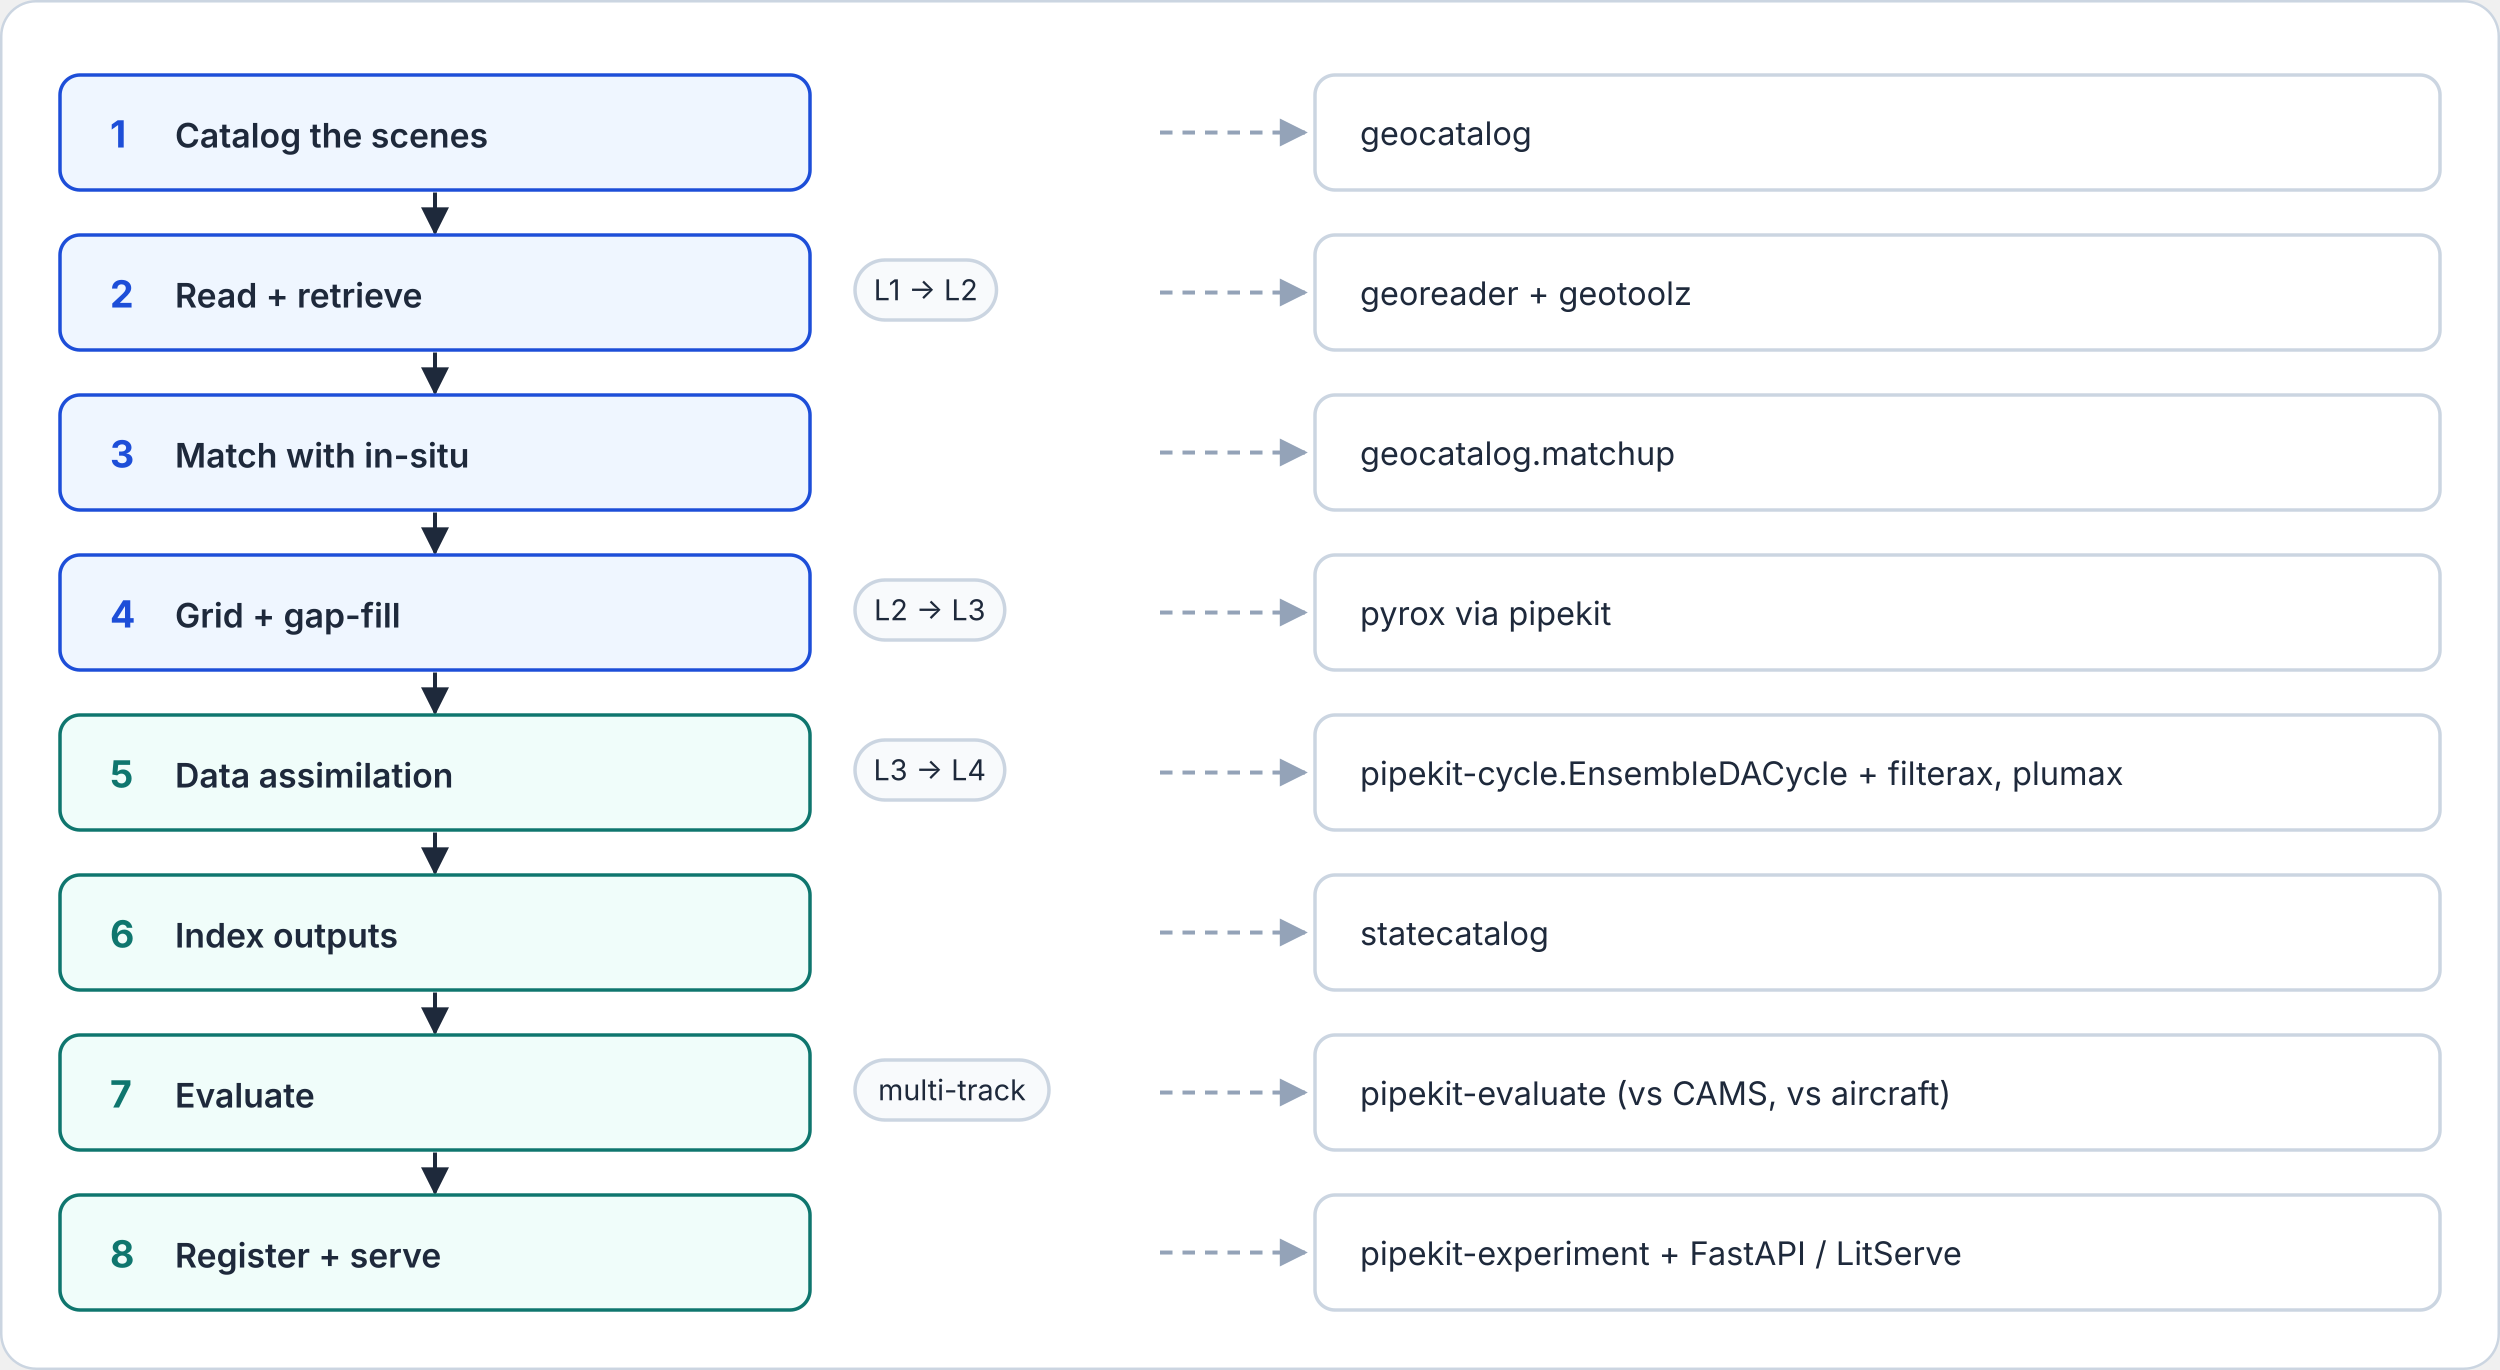
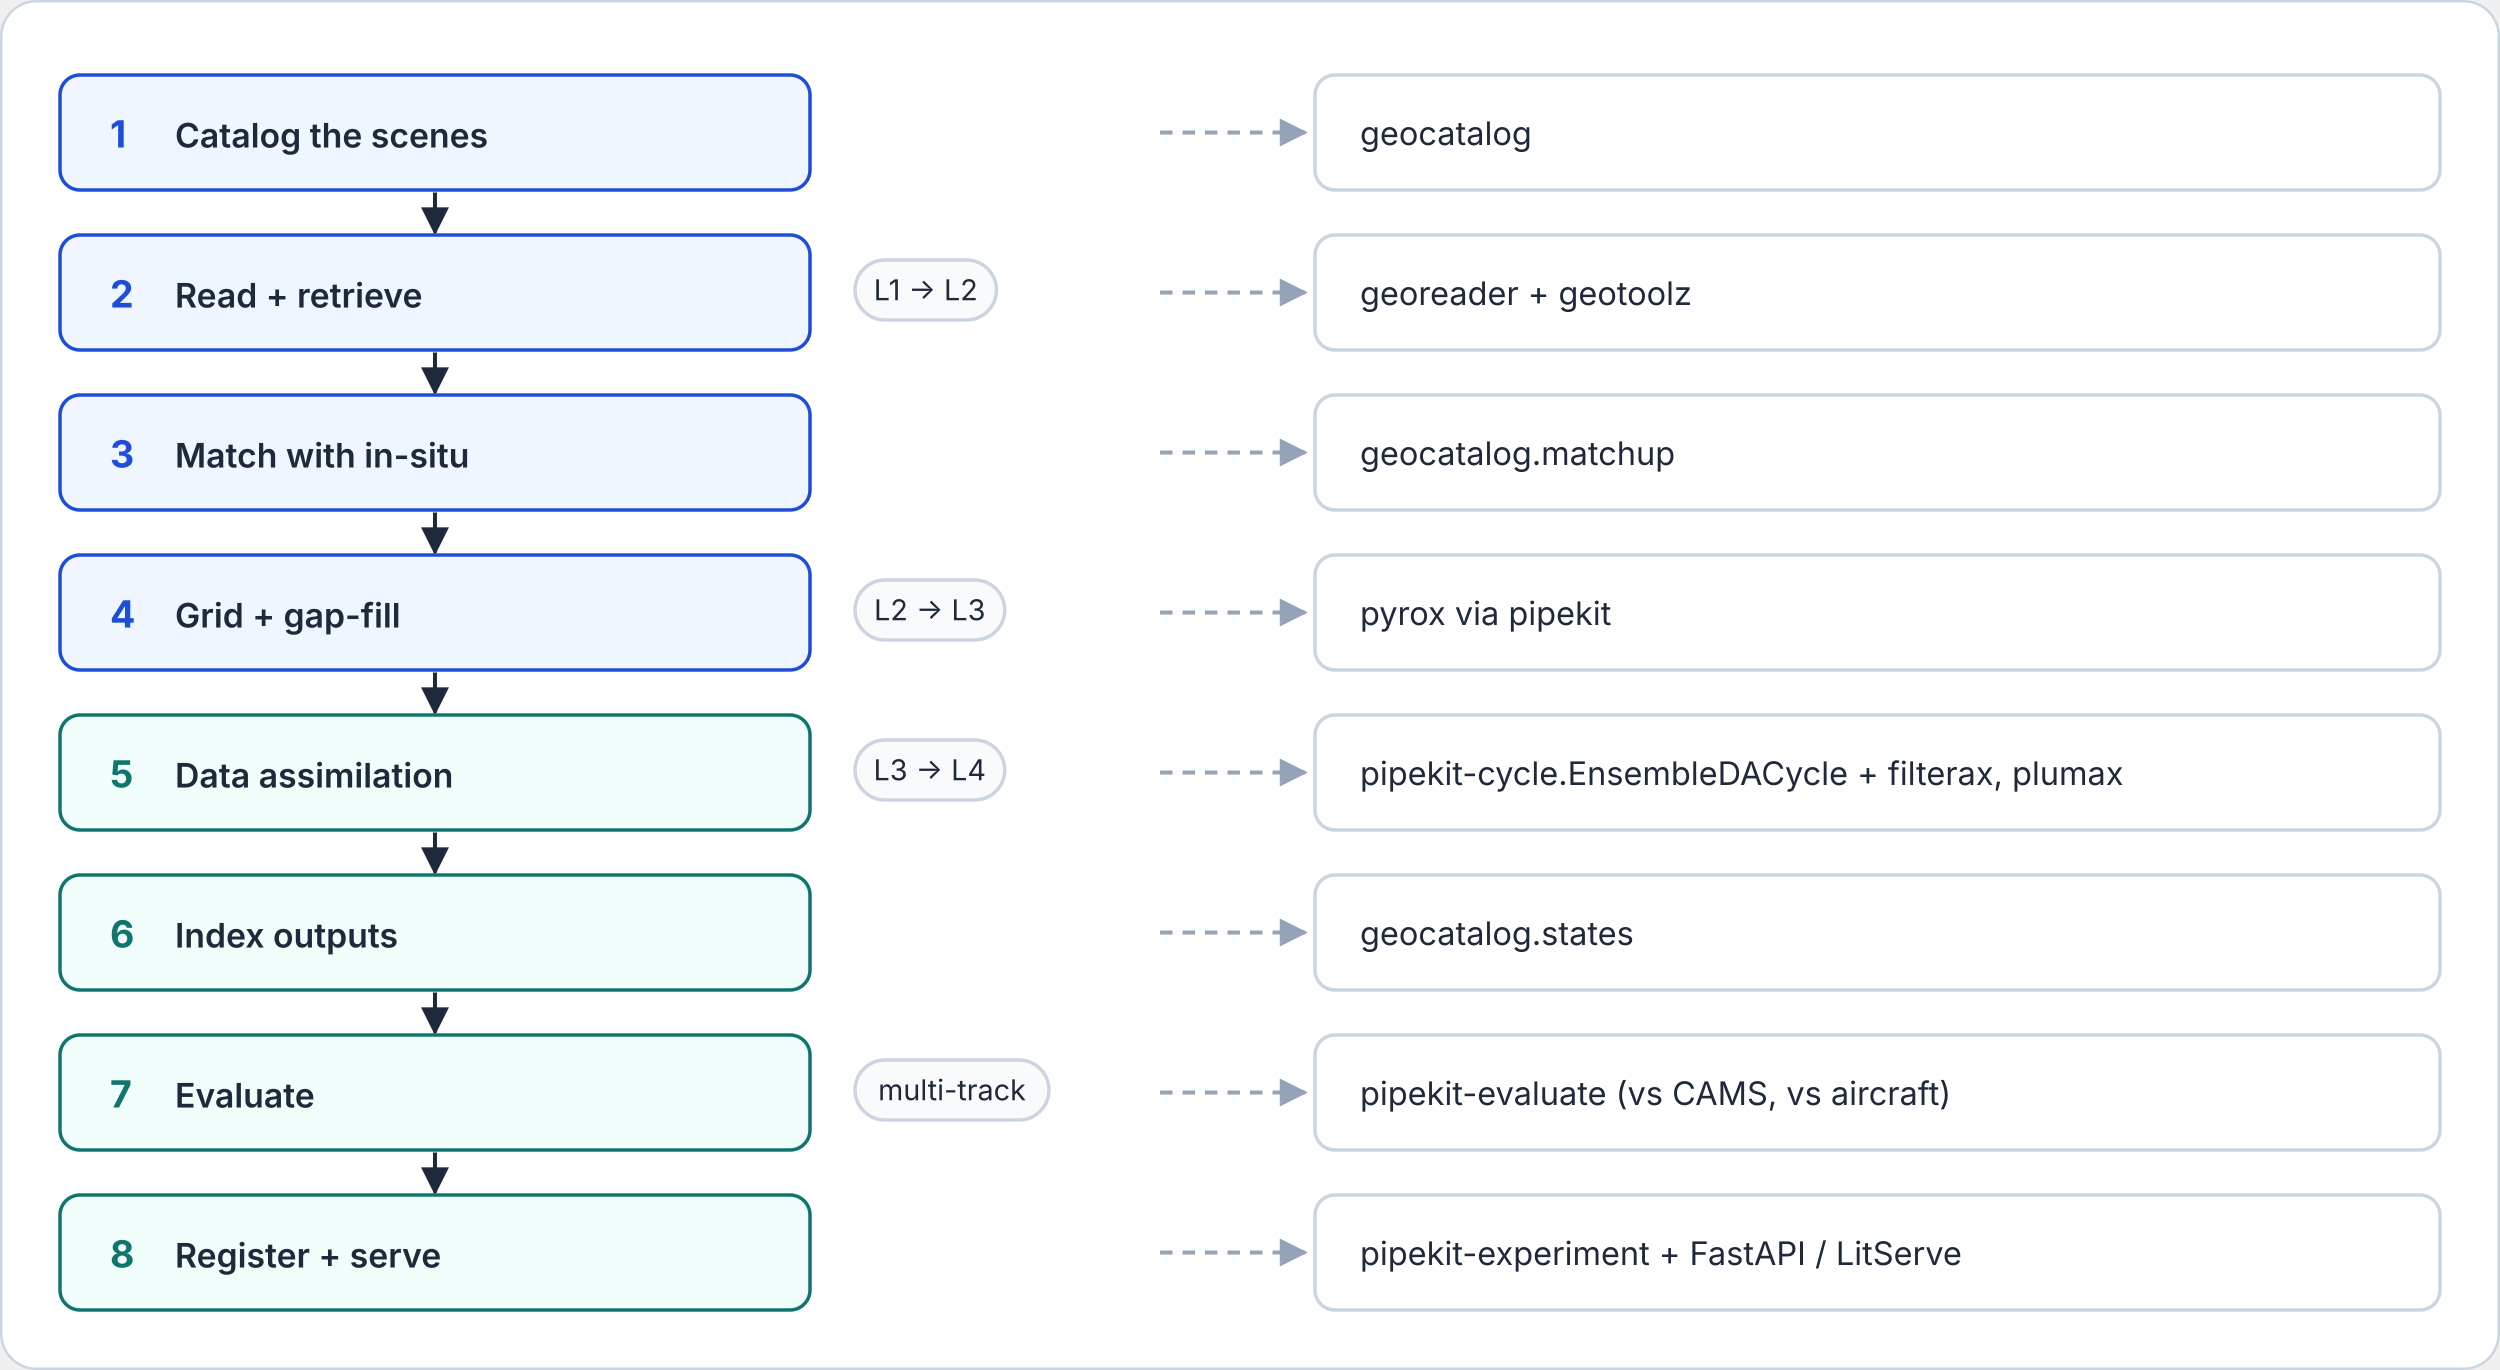
<svg xmlns="http://www.w3.org/2000/svg" viewBox="0 0 1000 548" width="1000" height="548" role="img" aria-label="The methane attribution walkthrough: eight steps from cataloguing scenes to serving estimates, each handled by one package, crossing L1 to L4." font-family="Inter, 'Helvetica Neue', Arial, 'DejaVu Sans', sans-serif">
  <defs>
    <marker id="m1e293b" viewBox="0 0 10 10" refX="9" refY="5" markerWidth="7" markerHeight="7" orient="auto-start-reverse">
      <path d="M0,0 L10,5 L0,10 z" fill="#1e293b" />
    </marker>
    <marker id="m94a3b8" viewBox="0 0 10 10" refX="9" refY="5" markerWidth="7" markerHeight="7" orient="auto-start-reverse">
      <path d="M0,0 L10,5 L0,10 z" fill="#94a3b8" />
    </marker>
  </defs>
  <rect x="0.5" y="0.5" width="999" height="547" rx="14" fill="#ffffff" stroke="#cbd5e1" />
  <rect x="24.0" y="30.0" width="300.0" height="46.0" rx="8" fill="#eff6ff" stroke="#1d4ed8" stroke-width="1.4" />
  <text x="44.0" y="59.0" font-size="15" fill="#1d4ed8" text-anchor="start" font-weight="700">1</text>
  <text x="70.0" y="59.0" font-size="13.5" fill="#1e293b" text-anchor="start" font-weight="600">Catalog the scenes</text>
  <path d="M464.0,53.0 L522.0,53.0" fill="none" stroke="#94a3b8" stroke-width="1.6" stroke-linejoin="round" stroke-dasharray="5 4" marker-end="url(#m94a3b8)" />
  <rect x="526.0" y="30.0" width="450.0" height="46.0" rx="8" fill="#ffffff" stroke="#cbd5e1" stroke-width="1.4" />
  <text x="544.0" y="58.0" font-size="13" fill="#1e293b" text-anchor="start" font-weight="400">geocatalog</text>
  <path d="M174.0,77.0 L174.0,93.0" fill="none" stroke="#1e293b" stroke-width="1.6" stroke-linejoin="round" marker-end="url(#m1e293b)" />
  <rect x="24.0" y="94.0" width="300.0" height="46.0" rx="8" fill="#eff6ff" stroke="#1d4ed8" stroke-width="1.4" />
  <text x="44.0" y="123.0" font-size="15" fill="#1d4ed8" text-anchor="start" font-weight="700">2</text>
  <text x="70.0" y="123.0" font-size="13.5" fill="#1e293b" text-anchor="start" font-weight="600">Read + retrieve</text>
  <rect x="342.0" y="104.0" width="56.6" height="24.0" rx="12.0" fill="#f8fafc" stroke="#cbd5e1" stroke-width="1.4" />
  <text x="370.3" y="120.1" font-size="11.5" fill="#1e293b" text-anchor="middle" font-weight="400">L1 → L2</text>
  <path d="M464.0,117.0 L522.0,117.0" fill="none" stroke="#94a3b8" stroke-width="1.6" stroke-linejoin="round" stroke-dasharray="5 4" marker-end="url(#m94a3b8)" />
  <rect x="526.0" y="94.0" width="450.0" height="46.0" rx="8" fill="#ffffff" stroke="#cbd5e1" stroke-width="1.4" />
  <text x="544.0" y="122.0" font-size="13" fill="#1e293b" text-anchor="start" font-weight="400">georeader + geotoolz</text>
  <path d="M174.0,141.0 L174.0,157.0" fill="none" stroke="#1e293b" stroke-width="1.6" stroke-linejoin="round" marker-end="url(#m1e293b)" />
  <rect x="24.0" y="158.0" width="300.0" height="46.0" rx="8" fill="#eff6ff" stroke="#1d4ed8" stroke-width="1.4" />
  <text x="44.0" y="187.0" font-size="15" fill="#1d4ed8" text-anchor="start" font-weight="700">3</text>
  <text x="70.0" y="187.0" font-size="13.5" fill="#1e293b" text-anchor="start" font-weight="600">Match with in-situ</text>
  <path d="M464.0,181.0 L522.0,181.0" fill="none" stroke="#94a3b8" stroke-width="1.6" stroke-linejoin="round" stroke-dasharray="5 4" marker-end="url(#m94a3b8)" />
  <rect x="526.0" y="158.0" width="450.0" height="46.0" rx="8" fill="#ffffff" stroke="#cbd5e1" stroke-width="1.4" />
  <text x="544.0" y="186.0" font-size="13" fill="#1e293b" text-anchor="start" font-weight="400">geocatalog.matchup</text>
  <path d="M174.0,205.0 L174.0,221.0" fill="none" stroke="#1e293b" stroke-width="1.6" stroke-linejoin="round" marker-end="url(#m1e293b)" />
  <rect x="24.0" y="222.0" width="300.0" height="46.0" rx="8" fill="#eff6ff" stroke="#1d4ed8" stroke-width="1.4" />
  <text x="44.0" y="251.0" font-size="15" fill="#1d4ed8" text-anchor="start" font-weight="700">4</text>
  <text x="70.0" y="251.0" font-size="13.5" fill="#1e293b" text-anchor="start" font-weight="600">Grid + gap-fill</text>
  <rect x="342.0" y="232.0" width="59.9" height="24.0" rx="12.0" fill="#f8fafc" stroke="#cbd5e1" stroke-width="1.4" />
  <text x="371.9" y="248.1" font-size="11.5" fill="#1e293b" text-anchor="middle" font-weight="400">L2 → L3</text>
  <path d="M464.0,245.0 L522.0,245.0" fill="none" stroke="#94a3b8" stroke-width="1.6" stroke-linejoin="round" stroke-dasharray="5 4" marker-end="url(#m94a3b8)" />
  <rect x="526.0" y="222.0" width="450.0" height="46.0" rx="8" fill="#ffffff" stroke="#cbd5e1" stroke-width="1.4" />
  <text x="544.0" y="250.0" font-size="13" fill="#1e293b" text-anchor="start" font-weight="400">pyrox via pipekit</text>
  <path d="M174.0,269.0 L174.0,285.0" fill="none" stroke="#1e293b" stroke-width="1.6" stroke-linejoin="round" marker-end="url(#m1e293b)" />
  <rect x="24.0" y="286.0" width="300.0" height="46.0" rx="8" fill="#f0fdfa" stroke="#0f766e" stroke-width="1.4" />
  <text x="44.0" y="315.0" font-size="15" fill="#0f766e" text-anchor="start" font-weight="700">5</text>
  <text x="70.0" y="315.0" font-size="13.5" fill="#1e293b" text-anchor="start" font-weight="600">Data assimilation</text>
  <rect x="342.0" y="296.0" width="59.9" height="24.0" rx="12.0" fill="#f8fafc" stroke="#cbd5e1" stroke-width="1.4" />
  <text x="371.9" y="312.1" font-size="11.5" fill="#1e293b" text-anchor="middle" font-weight="400">L3 → L4</text>
  <path d="M464.0,309.0 L522.0,309.0" fill="none" stroke="#94a3b8" stroke-width="1.6" stroke-linejoin="round" stroke-dasharray="5 4" marker-end="url(#m94a3b8)" />
  <rect x="526.0" y="286.0" width="450.0" height="46.0" rx="8" fill="#ffffff" stroke="#cbd5e1" stroke-width="1.4" />
  <text x="544.0" y="314.0" font-size="13" fill="#1e293b" text-anchor="start" font-weight="400">pipekit-cycle.EnsembleDACycle + filterax, plumax</text>
  <path d="M174.0,333.0 L174.0,349.0" fill="none" stroke="#1e293b" stroke-width="1.6" stroke-linejoin="round" marker-end="url(#m1e293b)" />
  <rect x="24.0" y="350.0" width="300.0" height="46.0" rx="8" fill="#f0fdfa" stroke="#0f766e" stroke-width="1.4" />
  <text x="44.0" y="379.0" font-size="15" fill="#0f766e" text-anchor="start" font-weight="700">6</text>
  <text x="70.0" y="379.0" font-size="13.5" fill="#1e293b" text-anchor="start" font-weight="600">Index outputs</text>
  <path d="M464.0,373.0 L522.0,373.0" fill="none" stroke="#94a3b8" stroke-width="1.6" stroke-linejoin="round" stroke-dasharray="5 4" marker-end="url(#m94a3b8)" />
  <rect x="526.0" y="350.0" width="450.0" height="46.0" rx="8" fill="#ffffff" stroke="#cbd5e1" stroke-width="1.4" />
-   <text x="544.0" y="378.0" font-size="13" fill="#1e293b" text-anchor="start" font-weight="400">statecatalog</text>
+   <text x="544.0" y="378.0" font-size="13" fill="#1e293b" text-anchor="start" font-weight="400">geocatalog.states</text>
  <path d="M174.0,397.0 L174.0,413.0" fill="none" stroke="#1e293b" stroke-width="1.6" stroke-linejoin="round" marker-end="url(#m1e293b)" />
  <rect x="24.0" y="414.0" width="300.0" height="46.0" rx="8" fill="#f0fdfa" stroke="#0f766e" stroke-width="1.4" />
  <text x="44.0" y="443.0" font-size="15" fill="#0f766e" text-anchor="start" font-weight="700">7</text>
  <text x="70.0" y="443.0" font-size="13.5" fill="#1e293b" text-anchor="start" font-weight="600">Evaluate</text>
  <rect x="342.0" y="424.0" width="77.6" height="24.0" rx="12.0" fill="#f8fafc" stroke="#cbd5e1" stroke-width="1.4" />
  <text x="380.8" y="440.1" font-size="11.5" fill="#1e293b" text-anchor="middle" font-weight="400">multi-track</text>
  <path d="M464.0,437.0 L522.0,437.0" fill="none" stroke="#94a3b8" stroke-width="1.6" stroke-linejoin="round" stroke-dasharray="5 4" marker-end="url(#m94a3b8)" />
  <rect x="526.0" y="414.0" width="450.0" height="46.0" rx="8" fill="#ffffff" stroke="#cbd5e1" stroke-width="1.4" />
  <text x="544.0" y="442.0" font-size="13" fill="#1e293b" text-anchor="start" font-weight="400">pipekit-evaluate  (vs CAMS, vs aircraft)</text>
  <path d="M174.0,461.0 L174.0,477.0" fill="none" stroke="#1e293b" stroke-width="1.6" stroke-linejoin="round" marker-end="url(#m1e293b)" />
  <rect x="24.0" y="478.0" width="300.0" height="46.0" rx="8" fill="#f0fdfa" stroke="#0f766e" stroke-width="1.4" />
  <text x="44.0" y="507.0" font-size="15" fill="#0f766e" text-anchor="start" font-weight="700">8</text>
  <text x="70.0" y="507.0" font-size="13.5" fill="#1e293b" text-anchor="start" font-weight="600">Register + serve</text>
  <path d="M464.0,501.0 L522.0,501.0" fill="none" stroke="#94a3b8" stroke-width="1.6" stroke-linejoin="round" stroke-dasharray="5 4" marker-end="url(#m94a3b8)" />
  <rect x="526.0" y="478.0" width="450.0" height="46.0" rx="8" fill="#ffffff" stroke="#cbd5e1" stroke-width="1.4" />
  <text x="544.0" y="506.0" font-size="13" fill="#1e293b" text-anchor="start" font-weight="400">pipekit-experiment + FastAPI / LitServe</text>
</svg>
